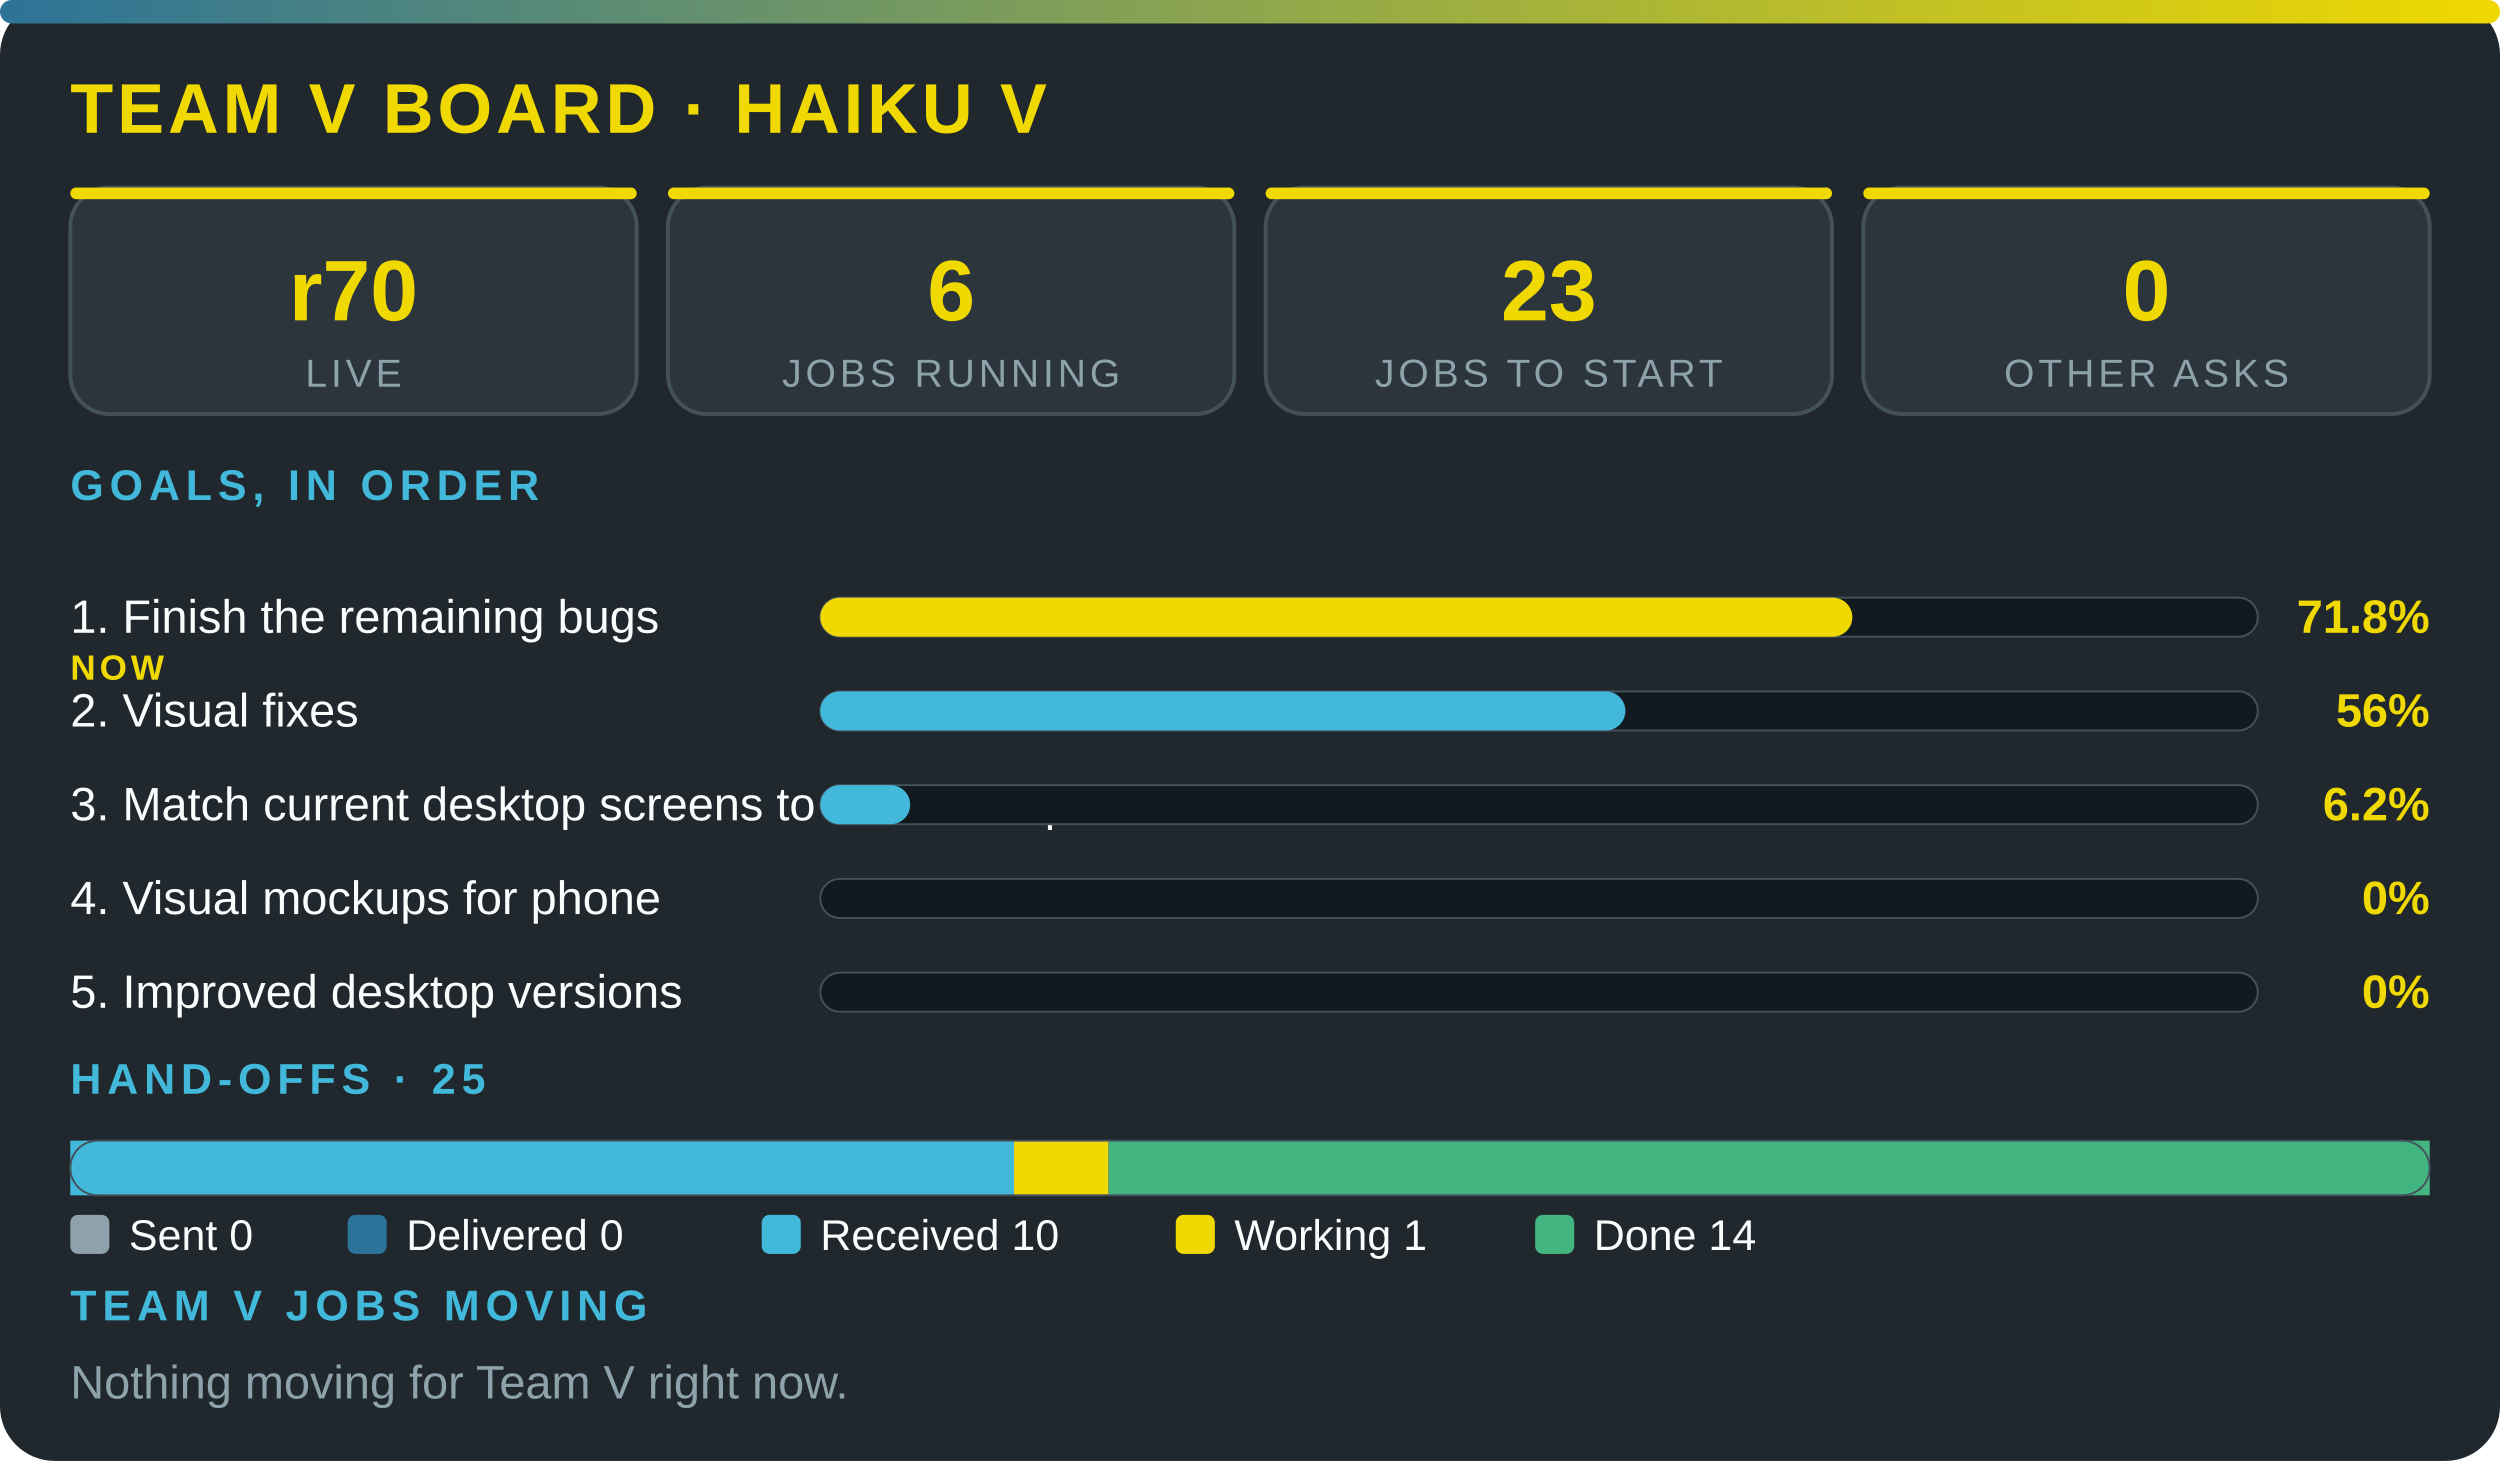
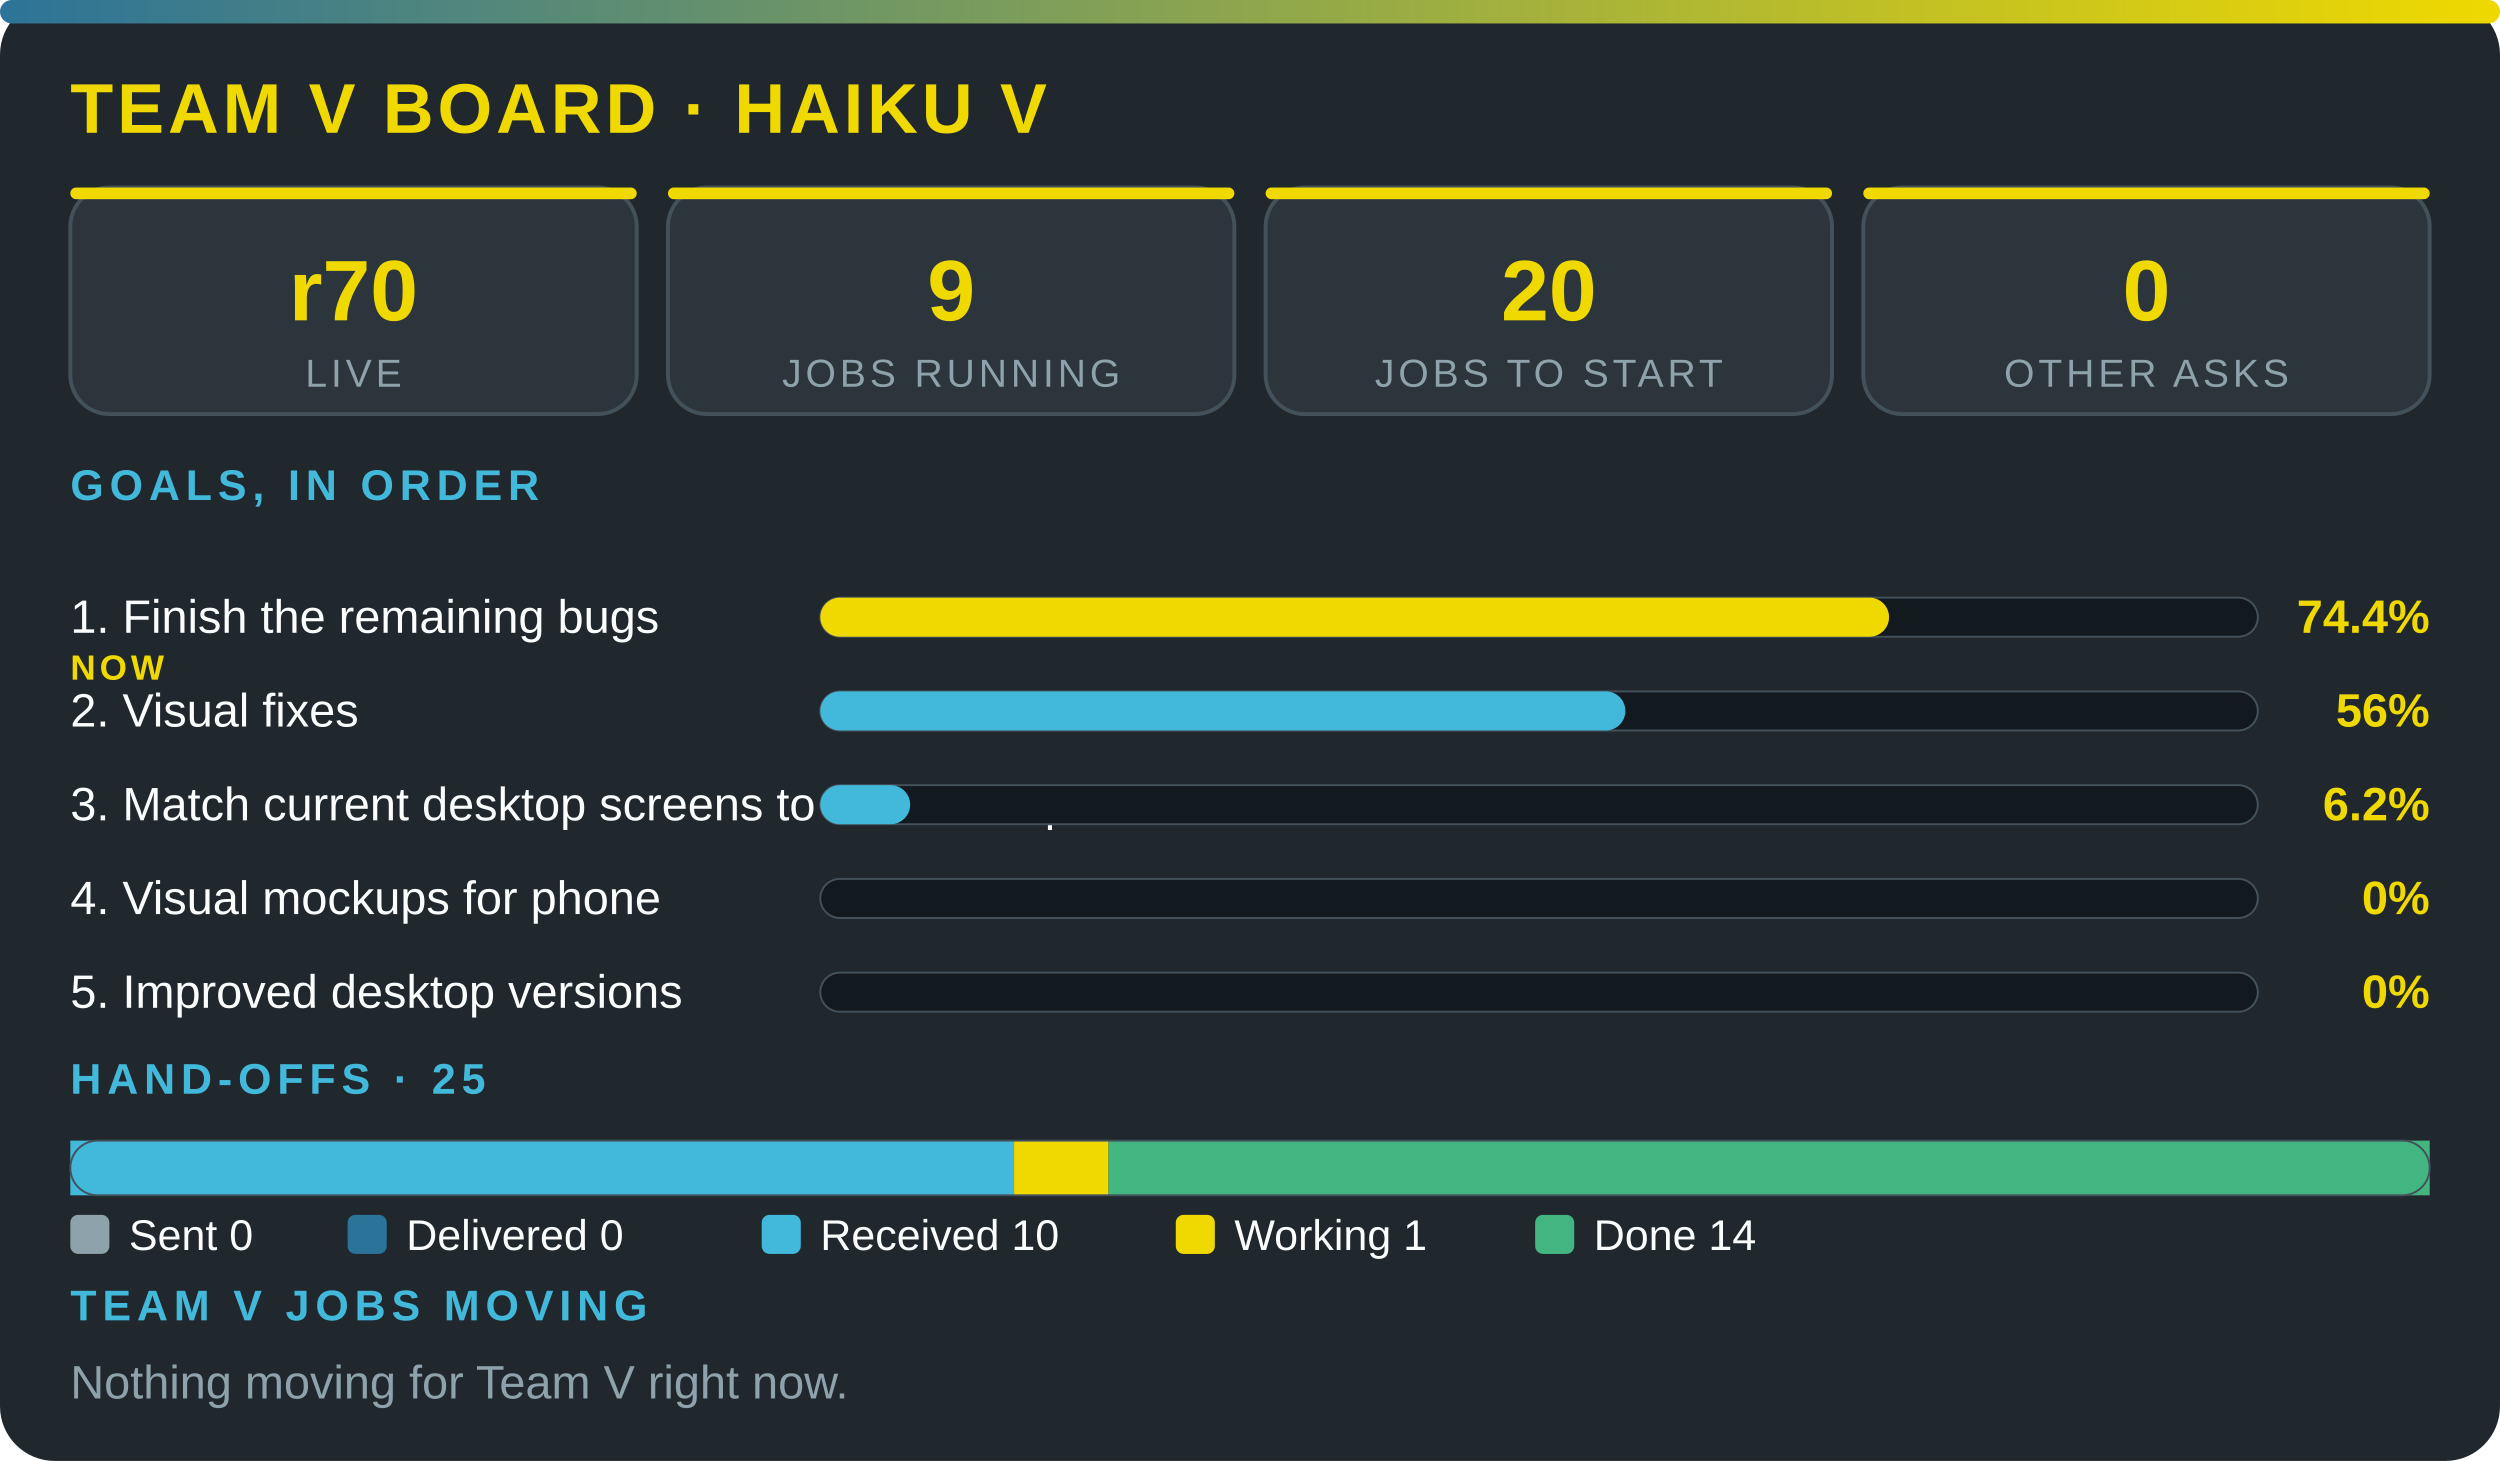
<svg xmlns="http://www.w3.org/2000/svg" viewBox="0 0 640 374" width="100%" role="img" aria-label="Team V board · Haiku V" font-family="'Segoe UI',system-ui,Arial,sans-serif">
  <defs>
    <linearGradient id="g">
      <stop offset="0" stop-color="#2c7399" />
      <stop offset="1" stop-color="#f0d900" />
    </linearGradient>
  </defs>
  <rect width="640" height="374" rx="14" fill="#20272d" />
  <rect width="640" height="6" rx="3" fill="url(#g)" />
  <text x="18" y="34" font-size="18" font-weight="800" fill="#f0d900" letter-spacing="1">TEAM V BOARD · HAIKU V</text>
  <rect x="18" y="48" width="145" height="58" rx="10" fill="#2c353c" stroke="#43515b" />
  <rect x="18" y="48" width="145" height="3" rx="1.5" fill="#f0d900" />
  <text x="90.5" y="82" font-size="22" font-weight="800" fill="#f0d900" text-anchor="middle">r70</text>
  <text x="90.5" y="99" font-size="10" fill="#8ea2ac" letter-spacing="1" text-anchor="middle">LIVE</text>
  <rect x="171" y="48" width="145" height="58" rx="10" fill="#2c353c" stroke="#43515b" />
  <rect x="171" y="48" width="145" height="3" rx="1.5" fill="#f0d900" />
-   <text x="243.5" y="82" font-size="22" font-weight="800" fill="#f0d900" text-anchor="middle">6</text>
+   <text x="243.5" y="82" font-size="22" font-weight="800" fill="#f0d900" text-anchor="middle">9</text>
  <text x="243.5" y="99" font-size="10" fill="#8ea2ac" letter-spacing="1" text-anchor="middle">JOBS RUNNING</text>
  <rect x="324" y="48" width="145" height="58" rx="10" fill="#2c353c" stroke="#43515b" />
  <rect x="324" y="48" width="145" height="3" rx="1.5" fill="#f0d900" />
-   <text x="396.5" y="82" font-size="22" font-weight="800" fill="#f0d900" text-anchor="middle">23</text>
+   <text x="396.5" y="82" font-size="22" font-weight="800" fill="#f0d900" text-anchor="middle">20</text>
  <text x="396.5" y="99" font-size="10" fill="#8ea2ac" letter-spacing="1" text-anchor="middle">JOBS TO START</text>
  <rect x="477" y="48" width="145" height="58" rx="10" fill="#2c353c" stroke="#43515b" />
  <rect x="477" y="48" width="145" height="3" rx="1.5" fill="#f0d900" />
  <text x="549.5" y="82" font-size="22" font-weight="800" fill="#f0d900" text-anchor="middle">0</text>
  <text x="549.5" y="99" font-size="10" fill="#8ea2ac" letter-spacing="1" text-anchor="middle">OTHER ASKS</text>
  <text x="18" y="128" font-size="11" font-weight="700" fill="#42b9da" letter-spacing="1.5">GOALS, IN ORDER</text>
  <text x="18" y="162" font-size="12" fill="#fbfcfc">1. Finish the remaining bugs</text>
  <text x="18" y="174" font-size="9" font-weight="800" letter-spacing="1" fill="#f0d900">NOW</text>
  <rect x="210" y="153" width="368" height="10" rx="5" fill="#12191f" stroke="#43515b" stroke-width=".5" />
-   <rect x="210" y="153" width="264.2" height="10" rx="5" fill="#f0d900" />
-   <text x="622" y="162" font-size="12" font-weight="800" fill="#f0d900" text-anchor="end">71.8%</text>
+   <rect x="210" y="153" width="273.6" height="10" rx="5" fill="#f0d900" />
+   <text x="622" y="162" font-size="12" font-weight="800" fill="#f0d900" text-anchor="end">74.4%</text>
  <text x="18" y="186" font-size="12" fill="#fbfcfc">2. Visual fixes</text>
  <rect x="210" y="177" width="368" height="10" rx="5" fill="#12191f" stroke="#43515b" stroke-width=".5" />
  <rect x="210" y="177" width="206.1" height="10" rx="5" fill="#42b9da" />
  <text x="622" y="186" font-size="12" font-weight="800" fill="#f0d900" text-anchor="end">56%</text>
  <text x="18" y="210" font-size="12" fill="#fbfcfc">3. Match current desktop screens to the mockup</text>
  <rect x="210" y="201" width="368" height="10" rx="5" fill="#12191f" stroke="#43515b" stroke-width=".5" />
  <rect x="210" y="201" width="23" height="10" rx="5" fill="#42b9da" />
  <text x="622" y="210" font-size="12" font-weight="800" fill="#f0d900" text-anchor="end">6.2%</text>
  <text x="18" y="234" font-size="12" fill="#fbfcfc">4. Visual mockups for phone</text>
  <rect x="210" y="225" width="368" height="10" rx="5" fill="#12191f" stroke="#43515b" stroke-width=".5" />
  <text x="622" y="234" font-size="12" font-weight="800" fill="#f0d900" text-anchor="end">0%</text>
  <text x="18" y="258" font-size="12" fill="#fbfcfc">5. Improved desktop versions</text>
  <rect x="210" y="249" width="368" height="10" rx="5" fill="#12191f" stroke="#43515b" stroke-width=".5" />
  <text x="622" y="258" font-size="12" font-weight="800" fill="#f0d900" text-anchor="end">0%</text>
  <text x="18" y="280" font-size="11" font-weight="700" fill="#42b9da" letter-spacing="1.5">HAND-OFFS · 25</text>
  <rect x="18" y="292" width="241.6" height="14" fill="#42b9da" />
  <rect x="259.6" y="292" width="24.2" height="14" fill="#f0d900" />
  <rect x="283.8" y="292" width="338.2" height="14" fill="#43b581" />
  <rect x="18" y="292" width="604" height="14" rx="7" fill="none" stroke="#43515b" stroke-width=".5" />
  <rect x="18" y="311" width="10" height="10" rx="2" fill="#8ea2ac" />
  <text x="33" y="320" font-size="11" fill="#fbfcfc">Sent 0</text>
  <rect x="89" y="311" width="10" height="10" rx="2" fill="#2c7399" />
  <text x="104" y="320" font-size="11" fill="#fbfcfc">Delivered 0</text>
  <rect x="195" y="311" width="10" height="10" rx="2" fill="#42b9da" />
  <text x="210" y="320" font-size="11" fill="#fbfcfc">Received 10</text>
  <rect x="301" y="311" width="10" height="10" rx="2" fill="#f0d900" />
  <text x="316" y="320" font-size="11" fill="#fbfcfc">Working 1</text>
  <rect x="393" y="311" width="10" height="10" rx="2" fill="#43b581" />
  <text x="408" y="320" font-size="11" fill="#fbfcfc">Done 14</text>
  <text x="18" y="338" font-size="11" font-weight="700" fill="#42b9da" letter-spacing="1.5">TEAM V JOBS MOVING</text>
  <text x="18" y="358" font-size="12" fill="#8ea2ac">Nothing moving for Team V right now.</text>
</svg>
